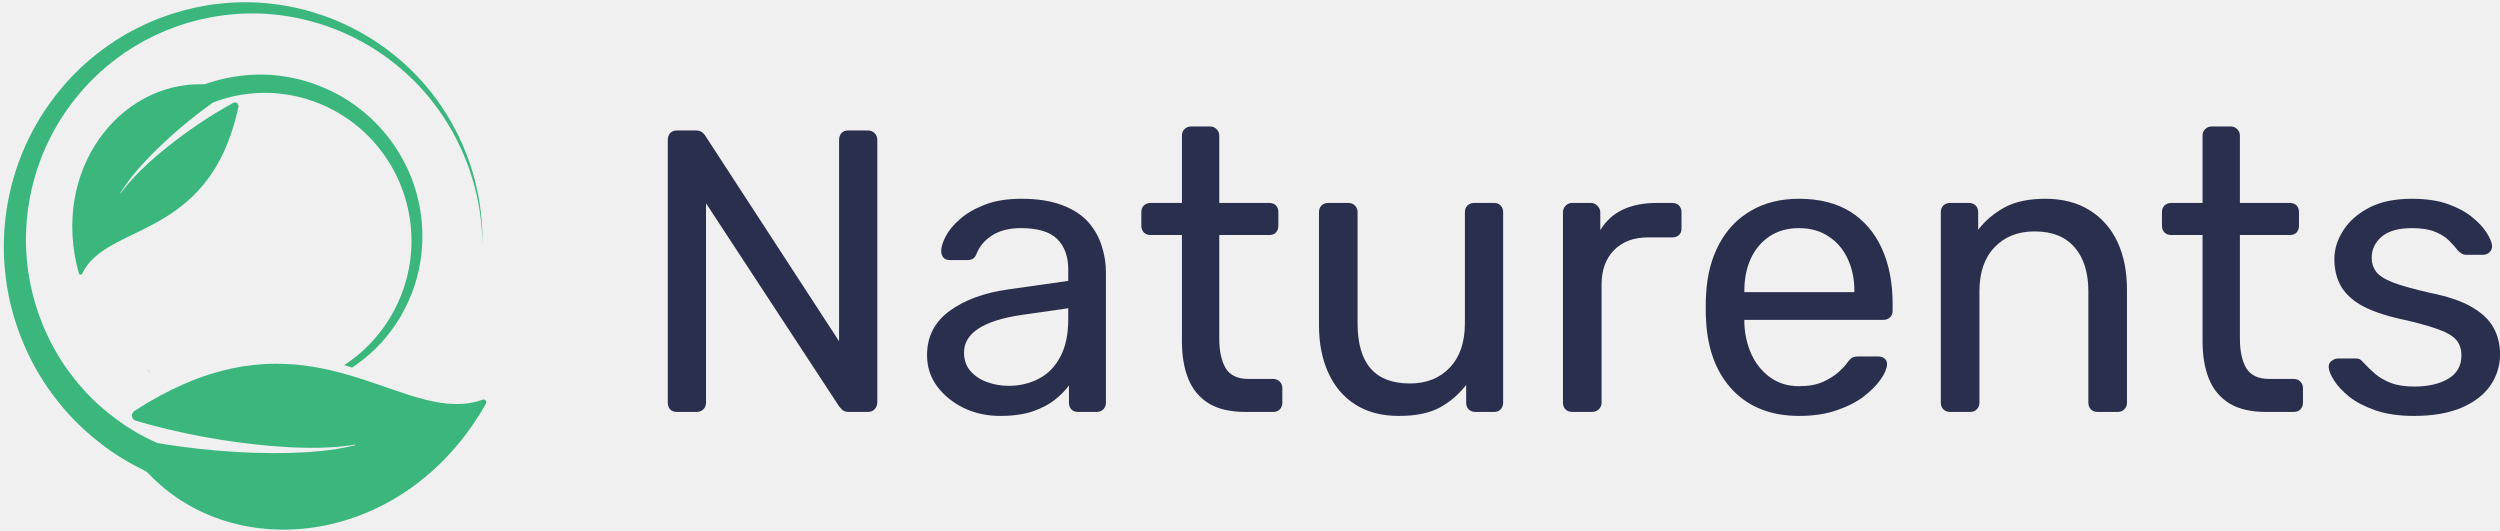
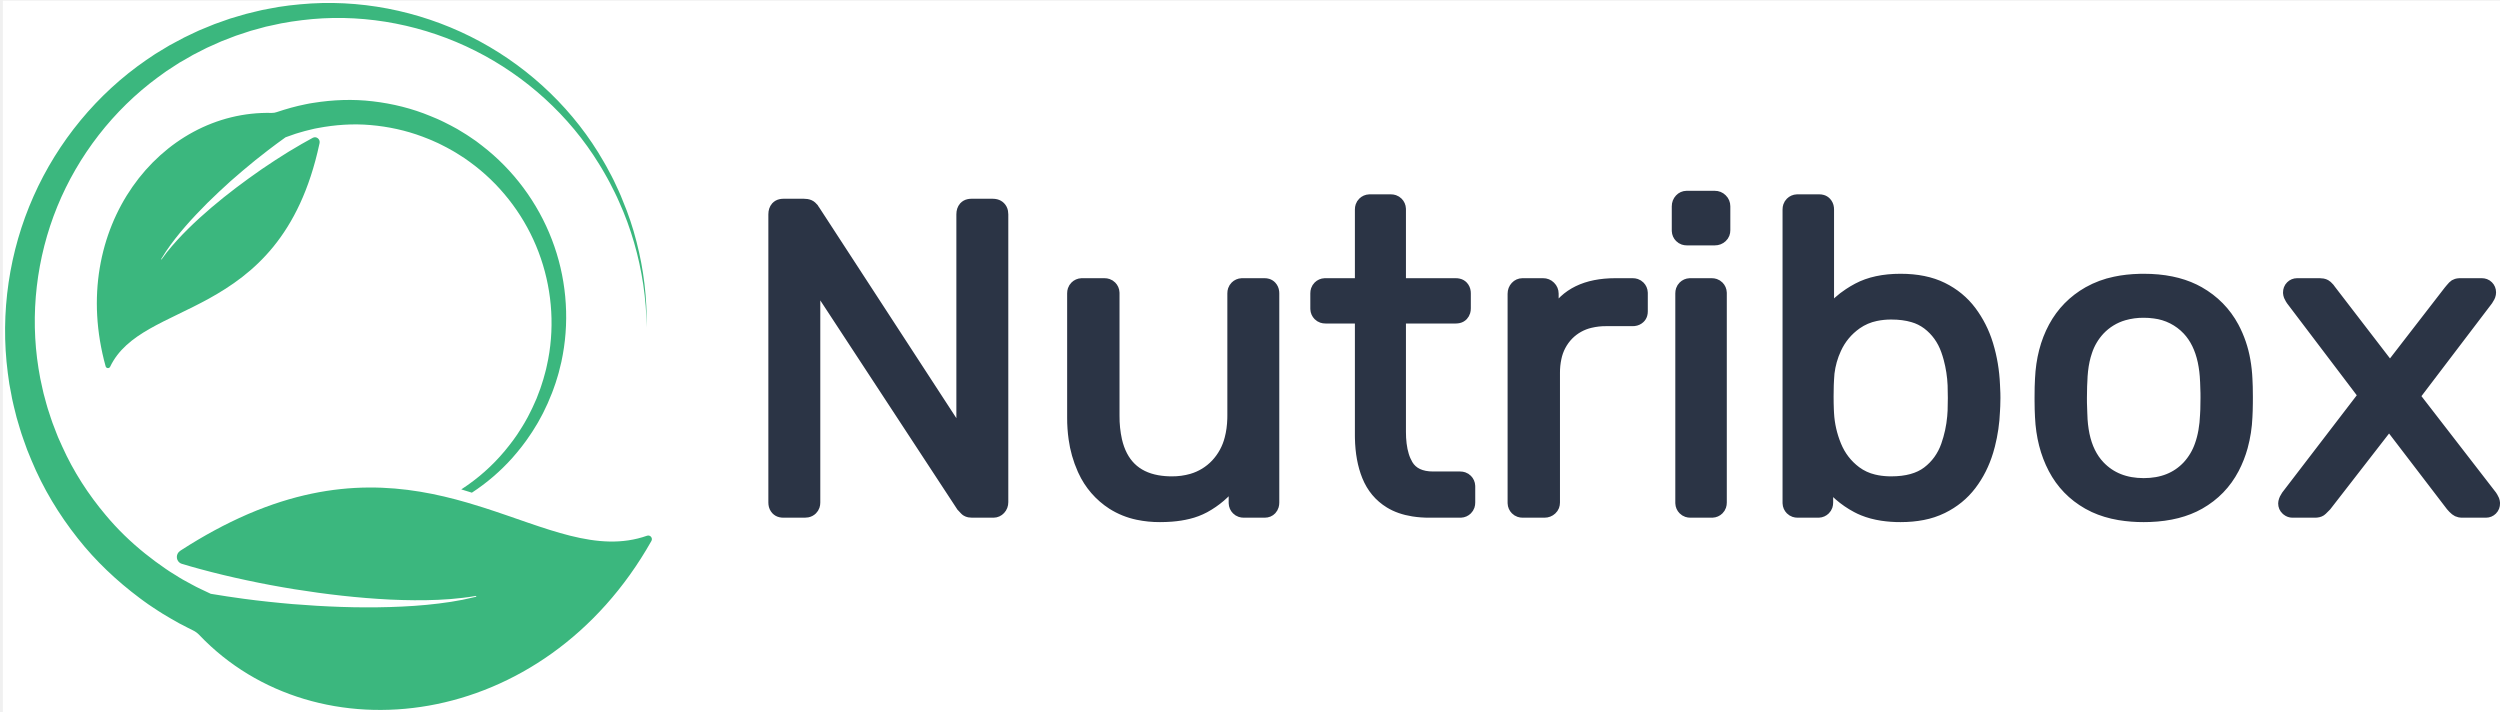
- <svg xmlns="http://www.w3.org/2000/svg" zoomAndPan="magnify" preserveAspectRatio="xMidYMid meet" version="1.0" viewBox="79.01 163.24 215.51 45.76">
+ <svg xmlns="http://www.w3.org/2000/svg" version="1.1" xml:space="preserve" viewBox="-0.65 -0.17 566.46 161.22">
  <defs>
-     <g />
-     <clipPath id="70d50f217e">
-       <path d="M 79.012 163.242 L 121 163.242 L 121 209 L 79.012 209 Z M 79.012 163.242 " clip-rule="nonzero" />
+ </defs>
+   <rect x="0" y="0" width="100%" height="100%" fill="#ffffff" />
+   <g transform="matrix(1 0 0 1 369.6314 80.5974)" id="965543">
+     <path style="stroke: rgb(43,52,69); stroke-width: 2.268; stroke-dasharray: none; stroke-linecap: round; stroke-dashoffset: 0; stroke-linejoin: miter; stroke-miterlimit: 4; is-custom-font: none; font-file-url: none; fill: rgb(43,52,69); fill-rule: evenodd; opacity: 1;" vector-effect="non-scaling-stroke" transform=" translate(-195.0501, -36.4)" d="M 7.1 71.8 L 2.3 71.8 A 2.98 2.98 0 0 1 1.607 71.724 A 1.951 1.951 0 0 1 0.6 71.15 A 2.24 2.24 0 0 1 0.022 69.867 A 3.03 3.03 0 0 1 0 69.5 L 0 4.2 Q 0 3.133 0.565 2.49 A 2.089 2.089 0 0 1 0.6 2.45 A 1.95 1.95 0 0 1 1.603 1.877 Q 1.921 1.801 2.297 1.8 A 2.725 2.725 0 0 1 2.3 1.8 L 6.9 1.8 A 4.189 4.189 0 0 1 7.56 1.849 Q 8.278 1.964 8.7 2.35 Q 9.278 2.881 9.392 3.178 A 0.541 0.541 0 0 1 9.4 3.2 L 42.6 54.2 L 42.6 4.2 Q 42.6 3.133 43.165 2.49 A 2.089 2.089 0 0 1 43.2 2.45 A 1.95 1.95 0 0 1 44.203 1.877 Q 44.521 1.801 44.897 1.8 A 2.725 2.725 0 0 1 44.9 1.8 L 49.7 1.8 A 3.009 3.009 0 0 1 50.455 1.89 A 2.135 2.135 0 0 1 51.45 2.45 A 2.17 2.17 0 0 1 52.046 3.602 A 3.144 3.144 0 0 1 52.1 4.2 L 52.1 69.4 Q 52.1 70.4 51.45 71.1 A 2.138 2.138 0 0 1 49.893 71.799 A 2.789 2.789 0 0 1 49.8 71.8 L 45 71.8 A 3.204 3.204 0 0 1 44.366 71.742 Q 43.997 71.667 43.715 71.498 A 1.632 1.632 0 0 1 43.35 71.2 Q 42.899 70.708 42.683 70.485 A 7.179 7.179 0 0 0 42.6 70.4 L 9.5 19.9 L 9.5 69.5 A 2.517 2.517 0 0 1 9.371 70.322 A 2.143 2.143 0 0 1 8.85 71.15 A 2.17 2.17 0 0 1 7.698 71.746 A 3.144 3.144 0 0 1 7.1 71.8 Z M 67.7 50.3 L 67.7 22.1 A 2.517 2.517 0 0 1 67.829 21.279 A 2.143 2.143 0 0 1 68.35 20.45 A 2.195 2.195 0 0 1 69.816 19.806 A 2.933 2.933 0 0 1 70 19.8 L 75 19.8 A 2.517 2.517 0 0 1 75.821 19.929 A 2.143 2.143 0 0 1 76.65 20.45 A 2.195 2.195 0 0 1 77.294 21.916 A 2.933 2.933 0 0 1 77.3 22.1 L 77.3 49.8 A 24.848 24.848 0 0 0 77.879 55.423 Q 79.667 63.093 86.988 64.422 A 18.555 18.555 0 0 0 90.3 64.7 A 15.78 15.78 0 0 0 94.77 64.098 A 12.161 12.161 0 0 0 100.25 60.75 A 13.053 13.053 0 0 0 103.381 54.985 Q 103.92 52.946 103.99 50.525 A 25.257 25.257 0 0 0 104 49.8 L 104 22.1 A 2.517 2.517 0 0 1 104.129 21.279 A 2.143 2.143 0 0 1 104.65 20.45 A 2.195 2.195 0 0 1 106.116 19.806 A 2.933 2.933 0 0 1 106.3 19.8 L 111.3 19.8 A 2.49 2.49 0 0 1 112.02 19.9 A 1.936 1.936 0 0 1 112.9 20.45 A 2.24 2.24 0 0 1 113.479 21.734 A 3.03 3.03 0 0 1 113.5 22.1 L 113.5 69.5 A 2.735 2.735 0 0 1 113.393 70.282 A 2.178 2.178 0 0 1 112.9 71.15 Q 112.3 71.8 111.3 71.8 L 106.6 71.8 A 2.517 2.517 0 0 1 105.779 71.671 A 2.143 2.143 0 0 1 104.95 71.15 A 2.195 2.195 0 0 1 104.306 69.685 A 2.933 2.933 0 0 1 104.3 69.5 L 104.3 65.1 Q 101.6 68.6 97.75 70.7 A 15.447 15.447 0 0 1 94.066 72.098 Q 92.301 72.537 90.217 72.702 A 33.287 33.287 0 0 1 87.6 72.8 A 23.955 23.955 0 0 1 82.547 72.293 A 17.473 17.473 0 0 1 76.75 69.95 A 17.881 17.881 0 0 1 70.146 62.317 A 21.49 21.49 0 0 1 70 62 A 25.675 25.675 0 0 1 68.024 55.039 A 33.501 33.501 0 0 1 67.7 50.3 Z M 349.3 71.8 L 344.2 71.8 A 2.029 2.029 0 0 1 342.936 71.357 A 2.694 2.694 0 0 1 342.75 71.2 Q 342.1 70.6 342.1 69.7 Q 342.1 69.4 342.25 68.95 A 3.054 3.054 0 0 1 342.394 68.6 Q 342.547 68.28 342.8 67.9 L 360.2 45.2 L 343.9 23.7 A 8.723 8.723 0 0 1 343.675 23.345 Q 343.477 23.014 343.373 22.759 A 2.388 2.388 0 0 1 343.35 22.7 A 2.305 2.305 0 0 1 343.205 22.05 A 2.138 2.138 0 0 1 343.2 21.9 A 2.218 2.218 0 0 1 343.336 21.111 A 1.993 1.993 0 0 1 343.8 20.4 A 2.024 2.024 0 0 1 345.242 19.801 A 2.657 2.657 0 0 1 345.3 19.8 L 350.4 19.8 A 3.532 3.532 0 0 1 351.068 19.86 Q 351.451 19.933 351.751 20.1 A 1.825 1.825 0 0 1 352.1 20.35 Q 352.7 20.9 353 21.4 L 366.3 38.7 L 379.6 21.5 A 18.008 18.008 0 0 1 380.008 21.01 Q 380.227 20.755 380.478 20.48 A 30.213 30.213 0 0 1 380.55 20.4 A 1.737 1.737 0 0 1 381.336 19.917 Q 381.62 19.83 381.964 19.808 A 3.714 3.714 0 0 1 382.2 19.8 L 387.1 19.8 A 2.218 2.218 0 0 1 387.89 19.937 A 1.993 1.993 0 0 1 388.6 20.4 A 2.024 2.024 0 0 1 389.199 21.843 A 2.657 2.657 0 0 1 389.2 21.9 A 2.245 2.245 0 0 1 389.073 22.638 A 2.563 2.563 0 0 1 389.05 22.7 A 2.978 2.978 0 0 1 388.932 22.97 Q 388.775 23.288 388.5 23.7 L 372 45.4 L 389.4 67.9 A 8.723 8.723 0 0 1 389.626 68.256 Q 389.824 68.586 389.927 68.841 A 2.388 2.388 0 0 1 389.95 68.9 A 2.305 2.305 0 0 1 390.095 69.55 A 2.138 2.138 0 0 1 390.1 69.7 A 2.218 2.218 0 0 1 389.964 70.49 A 1.993 1.993 0 0 1 389.5 71.2 A 2.024 2.024 0 0 1 388.058 71.8 A 2.657 2.657 0 0 1 388 71.8 L 382.7 71.8 A 3.248 3.248 0 0 1 382.033 71.736 Q 381.484 71.621 381.1 71.3 Q 380.5 70.8 380.1 70.3 L 366.1 52 L 351.9 70.3 L 350.95 71.25 Q 350.495 71.706 349.662 71.784 A 3.869 3.869 0 0 1 349.3 71.8 Z M 239 65.3 L 239 69.5 A 2.517 2.517 0 0 1 238.871 70.322 A 2.143 2.143 0 0 1 238.35 71.15 A 2.195 2.195 0 0 1 236.885 71.795 A 2.933 2.933 0 0 1 236.7 71.8 L 232.1 71.8 A 2.517 2.517 0 0 1 231.279 71.671 A 2.143 2.143 0 0 1 230.45 71.15 A 2.195 2.195 0 0 1 229.806 69.685 A 2.933 2.933 0 0 1 229.8 69.5 L 229.8 3.1 A 2.517 2.517 0 0 1 229.929 2.279 A 2.143 2.143 0 0 1 230.45 1.45 A 2.195 2.195 0 0 1 231.916 0.806 A 2.933 2.933 0 0 1 232.1 0.8 L 237 0.8 A 2.49 2.49 0 0 1 237.72 0.9 A 1.936 1.936 0 0 1 238.6 1.45 A 2.24 2.24 0 0 1 239.179 2.734 A 3.03 3.03 0 0 1 239.2 3.1 L 239.2 26.1 A 19.558 19.558 0 0 1 243.654 22.087 A 23.885 23.885 0 0 1 245.65 20.9 Q 249.6 18.8 255.4 18.8 Q 261 18.8 264.95 20.75 Q 268.9 22.7 271.45 26.1 A 24.481 24.481 0 0 1 275.218 33.533 A 27.557 27.557 0 0 1 275.3 33.8 Q 276.6 38.1 276.8 42.8 A 52.06 52.06 0 0 1 276.886 44.722 A 42.441 42.441 0 0 1 276.9 45.8 A 44.702 44.702 0 0 1 276.861 47.628 A 54.711 54.711 0 0 1 276.8 48.8 A 37.156 37.156 0 0 1 275.679 56.544 A 34.008 34.008 0 0 1 275.3 57.9 Q 274 62.2 271.45 65.55 Q 268.9 68.9 264.95 70.85 A 17.993 17.993 0 0 1 260.438 72.343 Q 258.113 72.8 255.4 72.8 A 27.821 27.821 0 0 1 251.181 72.498 Q 248.836 72.138 246.889 71.348 A 15.243 15.243 0 0 1 245.4 70.65 A 21.067 21.067 0 0 1 241.455 67.942 A 17.424 17.424 0 0 1 239 65.3 Z M 155.6 71.8 L 148.7 71.8 A 23.869 23.869 0 0 1 144.946 71.523 Q 141.842 71.028 139.6 69.65 Q 136.1 67.5 134.5 63.55 Q 133 59.847 132.906 54.87 A 35.544 35.544 0 0 1 132.9 54.2 L 132.9 27.8 L 125.1 27.8 A 2.517 2.517 0 0 1 124.279 27.671 A 2.143 2.143 0 0 1 123.45 27.15 A 2.195 2.195 0 0 1 122.806 25.685 A 2.933 2.933 0 0 1 122.8 25.5 L 122.8 22.1 A 2.517 2.517 0 0 1 122.929 21.279 A 2.143 2.143 0 0 1 123.45 20.45 A 2.195 2.195 0 0 1 124.916 19.806 A 2.933 2.933 0 0 1 125.1 19.8 L 132.9 19.8 L 132.9 3.1 A 2.517 2.517 0 0 1 133.029 2.279 A 2.143 2.143 0 0 1 133.55 1.45 A 2.195 2.195 0 0 1 135.016 0.806 A 2.933 2.933 0 0 1 135.2 0.8 L 139.9 0.8 A 2.517 2.517 0 0 1 140.721 0.929 A 2.143 2.143 0 0 1 141.55 1.45 A 2.195 2.195 0 0 1 142.194 2.916 A 2.933 2.933 0 0 1 142.2 3.1 L 142.2 19.8 L 154.6 19.8 A 2.98 2.98 0 0 1 155.294 19.876 A 1.951 1.951 0 0 1 156.3 20.45 A 2.24 2.24 0 0 1 156.879 21.734 A 3.03 3.03 0 0 1 156.9 22.1 L 156.9 25.5 A 2.735 2.735 0 0 1 156.793 26.282 A 2.178 2.178 0 0 1 156.3 27.15 A 1.95 1.95 0 0 1 155.297 27.724 Q 154.979 27.8 154.603 27.8 A 2.725 2.725 0 0 1 154.6 27.8 L 142.2 27.8 L 142.2 53.5 A 22.567 22.567 0 0 0 142.356 56.243 Q 142.528 57.643 142.889 58.808 A 9.754 9.754 0 0 0 143.8 60.9 Q 145.4 63.6 149.5 63.6 L 155.6 63.6 A 2.517 2.517 0 0 1 156.421 63.729 A 2.143 2.143 0 0 1 157.25 64.25 A 2.195 2.195 0 0 1 157.894 65.716 A 2.933 2.933 0 0 1 157.9 65.9 L 157.9 69.5 A 2.517 2.517 0 0 1 157.771 70.322 A 2.143 2.143 0 0 1 157.25 71.15 A 2.195 2.195 0 0 1 155.785 71.795 A 2.933 2.933 0 0 1 155.6 71.8 Z M 304.944 72.358 A 32.978 32.978 0 0 0 310.5 72.8 A 38.04 38.04 0 0 0 311.903 72.775 Q 318.578 72.528 323.2 69.9 Q 328.3 67 331 61.85 A 25.148 25.148 0 0 0 332.954 56.885 A 30.47 30.47 0 0 0 334 50.1 Q 334.075 48.825 334.094 47.016 A 122.336 122.336 0 0 0 334.1 45.75 A 136.69 136.69 0 0 0 334.1 45.511 Q 334.096 43.027 334 41.5 A 32.172 32.172 0 0 0 333.539 37.276 A 25.183 25.183 0 0 0 330.95 29.7 Q 328.2 24.6 323.1 21.7 A 18.923 18.923 0 0 0 322.027 21.135 Q 317.23 18.8 310.5 18.8 A 37.717 37.717 0 0 0 309.628 18.81 Q 306.603 18.88 303.984 19.44 A 21.181 21.181 0 0 0 297.9 21.7 Q 292.8 24.6 290.05 29.7 Q 287.3 34.8 287 41.5 Q 286.9 43.1 286.9 45.75 A 132.619 132.619 0 0 0 286.901 46.299 Q 286.911 48.58 287 50.1 Q 287.3 56.7 290 61.85 Q 292.7 67 297.8 69.9 A 18.854 18.854 0 0 0 299.217 70.628 Q 301.799 71.82 304.944 72.358 Z M 174.7 71.8 L 169.8 71.8 A 2.517 2.517 0 0 1 168.979 71.671 A 2.143 2.143 0 0 1 168.15 71.15 A 2.195 2.195 0 0 1 167.506 69.685 A 2.933 2.933 0 0 1 167.5 69.5 L 167.5 22.2 Q 167.5 21.2 168.15 20.5 A 2.138 2.138 0 0 1 169.707 19.802 A 2.789 2.789 0 0 1 169.8 19.8 L 174.4 19.8 A 2.312 2.312 0 0 1 176.078 20.479 A 2.755 2.755 0 0 1 176.1 20.5 A 2.311 2.311 0 0 1 176.8 22.169 A 2.839 2.839 0 0 1 176.8 22.2 L 176.8 26.6 Q 178.8 23.2 182.3 21.5 Q 185.8 19.8 190.8 19.8 L 194.7 19.8 A 2.517 2.517 0 0 1 195.521 19.929 A 2.143 2.143 0 0 1 196.35 20.45 A 2.195 2.195 0 0 1 196.994 21.916 A 2.933 2.933 0 0 1 197 22.1 L 197 26.2 A 2.49 2.49 0 0 1 196.901 26.921 A 1.936 1.936 0 0 1 196.35 27.8 A 2.24 2.24 0 0 1 195.066 28.379 A 3.03 3.03 0 0 1 194.7 28.4 L 188.7 28.4 A 14.908 14.908 0 0 0 185.125 28.805 A 10.171 10.171 0 0 0 180.2 31.55 A 10.492 10.492 0 0 0 177.434 36.799 A 15.476 15.476 0 0 0 177.1 40.1 L 177.1 69.5 A 2.336 2.336 0 0 1 176.946 70.361 A 2.134 2.134 0 0 1 176.4 71.15 Q 175.7 71.8 174.7 71.8 Z M 212.6 71.8 L 207.8 71.8 A 2.517 2.517 0 0 1 206.979 71.671 A 2.143 2.143 0 0 1 206.15 71.15 A 2.195 2.195 0 0 1 205.506 69.685 A 2.933 2.933 0 0 1 205.5 69.5 L 205.5 22.1 A 2.517 2.517 0 0 1 205.629 21.279 A 2.143 2.143 0 0 1 206.15 20.45 A 2.195 2.195 0 0 1 207.616 19.806 A 2.933 2.933 0 0 1 207.8 19.8 L 212.6 19.8 A 2.517 2.517 0 0 1 213.421 19.929 A 2.143 2.143 0 0 1 214.25 20.45 A 2.195 2.195 0 0 1 214.894 21.916 A 2.933 2.933 0 0 1 214.9 22.1 L 214.9 69.5 A 2.517 2.517 0 0 1 214.771 70.322 A 2.143 2.143 0 0 1 214.25 71.15 A 2.195 2.195 0 0 1 212.785 71.795 A 2.933 2.933 0 0 1 212.6 71.8 Z M 310.5 65.1 Q 316.7 65.1 320.4 61.15 A 13.345 13.345 0 0 0 323.187 56.467 Q 324.245 53.519 324.4 49.6 A 38.263 38.263 0 0 0 324.457 48.475 Q 324.5 47.31 324.5 45.8 A 92.546 92.546 0 0 0 324.494 44.7 Q 324.476 43.23 324.41 42.152 A 30.725 30.725 0 0 0 324.4 42 A 26.211 26.211 0 0 0 323.859 37.506 Q 322.915 33.135 320.4 30.45 A 12.272 12.272 0 0 0 312.916 26.663 A 17.301 17.301 0 0 0 310.5 26.5 A 15.78 15.78 0 0 0 306.03 27.103 A 12.161 12.161 0 0 0 300.55 30.45 A 13.098 13.098 0 0 0 297.695 35.29 Q 297.015 37.269 296.753 39.678 A 28.381 28.381 0 0 0 296.6 42 A 38.263 38.263 0 0 0 296.543 43.126 Q 296.5 44.291 296.5 45.8 A 92.552 92.552 0 0 0 296.506 46.9 Q 296.524 48.371 296.59 49.449 A 30.725 30.725 0 0 0 296.6 49.6 A 25.387 25.387 0 0 0 297.092 54.095 Q 298.001 58.466 300.55 61.15 Q 304.3 65.1 310.5 65.1 Z M 253.3 64.7 Q 258.5 64.7 261.45 62.45 Q 264.4 60.2 265.7 56.55 A 26.551 26.551 0 0 0 267.105 50.064 A 30.554 30.554 0 0 0 267.2 48.7 Q 267.3 45.8 267.2 42.9 A 27.964 27.964 0 0 0 266.281 36.91 A 25.018 25.018 0 0 0 265.7 35.05 Q 264.4 31.4 261.45 29.15 A 10.063 10.063 0 0 0 258.19 27.535 Q 256.063 26.9 253.3 26.9 A 16.542 16.542 0 0 0 249.809 27.25 A 11.567 11.567 0 0 0 245.5 29.1 Q 242.4 31.3 240.85 34.7 A 18.073 18.073 0 0 0 239.301 40.183 A 16.851 16.851 0 0 0 239.2 41.6 A 45.477 45.477 0 0 0 239.139 42.892 Q 239.1 44.044 239.1 45.45 A 85.614 85.614 0 0 0 239.114 47.046 Q 239.129 47.83 239.159 48.515 A 42.014 42.014 0 0 0 239.2 49.3 Q 239.4 53 240.85 56.55 Q 242.3 60.1 245.35 62.4 A 10.912 10.912 0 0 0 249.359 64.258 Q 250.913 64.642 252.736 64.693 A 20.204 20.204 0 0 0 253.3 64.7 Z M 213.3 10.1 L 207 10.1 A 2.517 2.517 0 0 1 206.179 9.971 A 2.143 2.143 0 0 1 205.35 9.45 A 2.195 2.195 0 0 1 204.706 7.985 A 2.933 2.933 0 0 1 204.7 7.8 L 204.7 2.4 Q 204.7 1.4 205.35 0.7 A 2.138 2.138 0 0 1 206.907 0.002 A 2.789 2.789 0 0 1 207 0 L 213.3 0 A 2.312 2.312 0 0 1 214.978 0.679 A 2.755 2.755 0 0 1 215 0.7 A 2.311 2.311 0 0 1 215.7 2.369 A 2.839 2.839 0 0 1 215.7 2.4 L 215.7 7.8 A 2.336 2.336 0 0 1 215.546 8.661 A 2.134 2.134 0 0 1 215 9.45 Q 214.3 10.1 213.3 10.1 Z" stroke-linecap="round" />
+   </g>
+   <g transform="matrix(3.5233 0 0 3.5233 73.7797 80.5965)" id="637269" clip-path="url(#CLIPPATH_5)">
+     <clipPath id="CLIPPATH_5">
+       <path transform="matrix(1 0 0 1 -0.1306 -0.0444) translate(-100.0059, -186.1211)" id="5510" d="M 79.012 163.242 L 121 163.242 L 121 209 L 79.012 209 Z M 79.012 163.242" stroke-linecap="round" />
    </clipPath>
-   </defs>
-   <g clip-path="url(#70d50f217e)">
-     <path fill="#3bb77e" d="M 110.004 172.605 L 109.625 172.316 L 109.23 172.047 C 109.164 172 109.098 171.953 109.031 171.914 L 108.828 171.789 C 108.691 171.707 108.555 171.621 108.418 171.539 C 108.137 171.391 107.859 171.227 107.57 171.094 C 107.426 171.027 107.285 170.953 107.137 170.891 L 106.695 170.707 C 105.516 170.215 104.258 169.906 102.988 169.758 C 101.711 169.605 100.418 169.656 99.152 169.859 C 98.992 169.879 98.836 169.914 98.676 169.945 C 98.52 169.98 98.363 170.008 98.207 170.047 C 97.895 170.129 97.582 170.199 97.277 170.301 C 97.125 170.352 96.969 170.398 96.816 170.449 C 96.711 170.488 96.598 170.508 96.484 170.504 C 89.328 170.328 83.336 177.902 85.805 186.801 C 85.844 186.938 86.031 186.957 86.094 186.828 C 87.129 184.66 89.746 183.934 92.449 182.445 C 95.312 180.863 98.277 178.426 99.551 172.5 C 99.559 172.477 99.562 172.453 99.566 172.43 C 99.605 172.18 99.348 171.984 99.125 172.105 C 98.887 172.23 98.656 172.363 98.422 172.496 C 97.84 172.828 97.262 173.184 96.695 173.555 C 96.414 173.738 96.133 173.926 95.852 174.117 C 95.574 174.309 95.297 174.504 95.023 174.703 C 94.473 175.098 93.934 175.512 93.402 175.934 C 92.871 176.359 92.355 176.797 91.852 177.254 C 91.352 177.711 90.863 178.188 90.406 178.688 C 90.176 178.941 89.953 179.199 89.742 179.465 C 89.625 179.613 89.512 179.766 89.402 179.922 C 89.391 179.941 89.363 179.922 89.375 179.902 C 89.473 179.738 89.574 179.578 89.68 179.418 C 89.871 179.133 90.074 178.855 90.285 178.586 C 90.707 178.047 91.16 177.531 91.633 177.031 C 92.102 176.531 92.59 176.047 93.094 175.578 C 93.594 175.105 94.105 174.648 94.633 174.207 C 94.895 173.984 95.16 173.766 95.43 173.547 C 95.695 173.332 95.965 173.121 96.242 172.91 C 96.613 172.625 96.988 172.348 97.371 172.074 L 97.41 172.059 C 97.543 172.008 97.676 171.965 97.809 171.918 C 98.074 171.816 98.352 171.75 98.621 171.668 C 98.758 171.629 98.898 171.602 99.035 171.566 C 99.172 171.535 99.309 171.496 99.449 171.477 C 100.562 171.266 101.707 171.184 102.848 171.285 C 103.98 171.383 105.109 171.625 106.188 172.031 L 106.59 172.188 C 106.723 172.238 106.852 172.301 106.984 172.359 C 107.25 172.469 107.5 172.609 107.758 172.738 C 107.887 172.805 108.008 172.879 108.137 172.949 L 108.324 173.059 C 108.387 173.094 108.445 173.133 108.504 173.172 L 108.871 173.406 L 109.223 173.656 C 111.09 175.008 112.586 176.895 113.484 179.043 C 114.387 181.191 114.691 183.594 114.34 185.906 L 114.266 186.34 L 114.176 186.77 L 114.129 186.984 L 114.074 187.195 L 113.957 187.621 L 113.824 188.039 C 113.801 188.109 113.777 188.18 113.754 188.25 L 113.676 188.453 L 113.52 188.867 L 113.34 189.27 L 113.25 189.469 L 113.152 189.668 L 112.953 190.062 L 112.738 190.445 C 112.699 190.508 112.664 190.574 112.625 190.633 L 112.508 190.82 C 112.203 191.324 111.844 191.793 111.469 192.246 C 110.672 193.203 109.727 194.035 108.676 194.715 C 108.906 194.785 109.133 194.855 109.359 194.926 C 110.32 194.297 111.199 193.543 111.969 192.68 C 112.375 192.215 112.766 191.73 113.105 191.211 L 113.234 191.02 C 113.281 190.953 113.316 190.887 113.359 190.82 L 113.602 190.422 L 113.824 190.016 L 113.934 189.809 L 114.035 189.598 L 114.234 189.18 L 114.414 188.746 L 114.504 188.531 C 114.531 188.461 114.559 188.387 114.586 188.312 L 114.742 187.871 L 114.879 187.426 L 114.945 187.199 L 115 186.973 L 115.113 186.516 L 115.203 186.059 C 115.652 183.598 115.41 181 114.5 178.641 C 113.594 176.277 112.027 174.16 110.004 172.605 Z M 120.902 198.035 C 113.984 210.293 99.359 211.988 91.828 204.078 C 91.711 203.953 91.57 203.852 91.414 203.777 C 91.191 203.672 90.977 203.555 90.758 203.441 C 90.68 203.402 90.605 203.363 90.527 203.324 C 90.172 203.133 89.828 202.918 89.48 202.715 C 89.27 202.59 89.07 202.449 88.863 202.316 C 88.66 202.176 88.453 202.051 88.258 201.898 C 88.172 201.836 88.09 201.773 88.004 201.711 C 86.52 200.602 85.16 199.32 84.016 197.867 C 82.801 196.336 81.781 194.645 81.035 192.844 L 80.758 192.168 C 80.672 191.941 80.594 191.711 80.512 191.48 C 80.344 191.023 80.219 190.551 80.078 190.086 C 80.016 189.852 79.961 189.613 79.902 189.379 L 79.82 189.023 C 79.789 188.902 79.773 188.785 79.75 188.664 L 79.613 187.945 L 79.512 187.223 C 79.012 183.363 79.598 179.391 81.168 175.867 C 82.73 172.344 85.262 169.277 88.402 167.113 L 88.992 166.715 L 89.605 166.344 L 89.91 166.16 L 90.223 165.992 L 90.852 165.656 L 91.496 165.348 C 91.602 165.301 91.711 165.246 91.816 165.199 L 92.148 165.062 L 92.805 164.793 L 93.477 164.555 L 93.809 164.438 L 94.152 164.336 L 94.832 164.137 L 95.52 163.969 C 95.637 163.941 95.75 163.91 95.867 163.887 L 96.215 163.82 C 97.141 163.625 98.082 163.527 99.023 163.465 C 102.793 163.246 106.594 164.129 109.887 165.914 C 113.18 167.699 115.977 170.391 117.832 173.633 C 117.953 173.828 118.059 174.039 118.168 174.242 C 118.277 174.449 118.395 174.652 118.492 174.863 C 118.688 175.289 118.895 175.703 119.059 176.141 C 119.238 176.57 119.406 177.004 119.551 177.445 C 119.699 177.887 119.832 178.332 119.945 178.785 C 120.414 180.586 120.633 182.445 120.598 184.297 C 120.578 182.445 120.301 180.602 119.785 178.828 C 119.656 178.387 119.512 177.949 119.355 177.516 C 119.199 177.082 119.02 176.66 118.832 176.238 C 118.652 175.812 118.438 175.406 118.23 174.996 C 118.129 174.793 118.008 174.598 117.898 174.395 C 117.781 174.199 117.672 173.996 117.547 173.805 C 115.629 170.672 112.816 168.137 109.578 166.508 C 106.344 164.879 102.672 164.152 99.094 164.469 C 98.199 164.555 97.309 164.676 96.438 164.887 L 96.109 164.957 C 96 164.984 95.895 165.016 95.785 165.047 L 95.137 165.223 L 94.5 165.434 L 94.18 165.539 L 93.242 165.902 L 92.629 166.176 L 92.324 166.312 C 92.223 166.363 92.125 166.414 92.023 166.465 L 91.426 166.77 L 90.848 167.105 L 90.555 167.27 L 90.273 167.453 L 89.715 167.816 L 89.172 168.207 C 86.297 170.32 84.039 173.242 82.695 176.527 C 81.352 179.816 80.93 183.461 81.488 186.938 L 81.602 187.586 L 81.742 188.23 C 81.766 188.34 81.785 188.445 81.816 188.555 L 81.902 188.871 C 81.961 189.082 82.012 189.297 82.078 189.504 C 82.219 189.922 82.34 190.344 82.508 190.75 C 82.59 190.953 82.66 191.16 82.746 191.363 L 83.016 191.965 C 83.734 193.562 84.691 195.043 85.812 196.371 C 86.57 197.281 87.422 198.102 88.34 198.84 C 88.773 199.188 89.223 199.52 89.68 199.832 C 89.855 199.961 90.043 200.066 90.227 200.184 C 90.254 200.199 90.285 200.219 90.316 200.238 C 90.469 200.336 90.621 200.434 90.777 200.52 C 91.16 200.723 91.531 200.945 91.922 201.125 C 92.117 201.219 92.312 201.316 92.508 201.402 L 92.566 201.43 C 93.273 201.547 93.977 201.656 94.684 201.75 C 95.207 201.82 95.727 201.883 96.25 201.938 C 96.77 201.996 97.293 202.043 97.816 202.09 C 98.859 202.176 99.906 202.238 100.953 202.273 C 102 202.309 103.047 202.312 104.094 202.281 C 105.141 202.25 106.188 202.184 107.223 202.055 C 107.742 201.992 108.258 201.914 108.773 201.812 C 109.059 201.754 109.34 201.691 109.621 201.621 C 109.656 201.613 109.645 201.562 109.613 201.566 C 109.328 201.617 109.039 201.66 108.754 201.691 C 108.238 201.754 107.723 201.793 107.203 201.816 C 106.168 201.863 105.133 201.848 104.098 201.801 C 103.062 201.75 102.031 201.664 101.004 201.551 C 99.977 201.438 98.953 201.297 97.93 201.133 C 97.422 201.051 96.914 200.961 96.406 200.867 C 95.898 200.77 95.391 200.672 94.887 200.562 C 93.879 200.348 92.875 200.109 91.887 199.84 C 91.492 199.734 91.098 199.621 90.711 199.504 C 90.645 199.484 90.586 199.453 90.539 199.41 C 90.328 199.227 90.324 198.863 90.582 198.68 C 90.598 198.668 90.609 198.66 90.625 198.648 C 90.641 198.641 90.656 198.629 90.672 198.617 C 92.137 197.672 93.535 196.926 94.867 196.344 C 94.914 196.324 94.961 196.301 95.012 196.281 C 100.672 193.859 105.191 194.445 109.047 195.562 C 109.152 195.594 109.254 195.621 109.359 195.656 C 109.609 195.73 109.852 195.805 110.098 195.883 C 114.133 197.172 117.441 198.82 120.621 197.695 C 120.828 197.621 121.012 197.848 120.902 198.035 " fill-opacity="1" fill-rule="nonzero" />
-   </g>
-   <path fill="#3bb77e" d="M 91.965 195.316 C 91.961 195.316 91.855 195.293 91.68 195.105 L 91.965 195.316 " fill-opacity="1" fill-rule="nonzero" />
-   <g fill="#2b2f4e" fill-opacity="1">
-     <g transform="translate(133.5601, 198.75)">
-       <g>
-         <path d="M 3.812 0 C 3.562 0 3.363 -0.07 3.219 -0.219 C 3.082 -0.375 3.016 -0.566 3.016 -0.797 L 3.016 -23.422 C 3.016 -23.68 3.082 -23.883 3.219 -24.031 C 3.363 -24.188 3.562 -24.266 3.812 -24.266 L 5.406 -24.266 C 5.688 -24.266 5.895 -24.195 6.031 -24.062 C 6.164 -23.938 6.242 -23.844 6.266 -23.781 L 17.781 -6.094 L 17.781 -23.422 C 17.781 -23.68 17.848 -23.883 17.984 -24.031 C 18.117 -24.188 18.316 -24.266 18.578 -24.266 L 20.234 -24.266 C 20.492 -24.266 20.695 -24.188 20.844 -24.031 C 21 -23.883 21.078 -23.68 21.078 -23.422 L 21.078 -0.828 C 21.078 -0.598 21 -0.398 20.844 -0.234 C 20.695 -0.078 20.508 0 20.281 0 L 18.609 0 C 18.359 0 18.164 -0.066 18.031 -0.203 C 17.906 -0.348 17.82 -0.441 17.781 -0.484 L 6.312 -17.984 L 6.312 -0.797 C 6.312 -0.566 6.234 -0.375 6.078 -0.219 C 5.93 -0.07 5.727 0 5.469 0 Z M 3.812 0 " />
-       </g>
-     </g>
-   </g>
-   <g fill="#2b2f4e" fill-opacity="1">
-     <g transform="translate(157.6434, 198.75)">
-       <g>
-         <path d="M 7.594 0.344 C 6.438 0.344 5.383 0.113 4.438 -0.344 C 3.488 -0.812 2.723 -1.438 2.141 -2.219 C 1.566 -3 1.281 -3.891 1.281 -4.891 C 1.281 -6.484 1.926 -7.754 3.219 -8.703 C 4.508 -9.648 6.195 -10.27 8.281 -10.562 L 13.453 -11.297 L 13.453 -12.297 C 13.453 -13.41 13.133 -14.281 12.5 -14.906 C 11.863 -15.531 10.828 -15.844 9.391 -15.844 C 8.367 -15.844 7.535 -15.633 6.891 -15.219 C 6.242 -14.801 5.797 -14.27 5.547 -13.625 C 5.41 -13.27 5.164 -13.094 4.812 -13.094 L 3.25 -13.094 C 3 -13.094 2.812 -13.164 2.688 -13.312 C 2.562 -13.469 2.5 -13.648 2.5 -13.859 C 2.5 -14.203 2.629 -14.629 2.891 -15.141 C 3.16 -15.648 3.57 -16.145 4.125 -16.625 C 4.676 -17.113 5.383 -17.523 6.25 -17.859 C 7.125 -18.203 8.18 -18.375 9.422 -18.375 C 10.805 -18.375 11.973 -18.191 12.922 -17.828 C 13.867 -17.473 14.613 -16.992 15.156 -16.391 C 15.695 -15.785 16.086 -15.102 16.328 -14.344 C 16.578 -13.582 16.703 -12.812 16.703 -12.031 L 16.703 -0.797 C 16.703 -0.566 16.625 -0.375 16.469 -0.219 C 16.32 -0.07 16.133 0 15.906 0 L 14.312 0 C 14.062 0 13.863 -0.07 13.719 -0.219 C 13.582 -0.375 13.516 -0.566 13.516 -0.797 L 13.516 -2.281 C 13.211 -1.863 12.805 -1.453 12.297 -1.047 C 11.797 -0.648 11.16 -0.316 10.391 -0.047 C 9.629 0.211 8.695 0.344 7.594 0.344 Z M 8.312 -2.25 C 9.258 -2.25 10.125 -2.453 10.906 -2.859 C 11.695 -3.266 12.316 -3.895 12.766 -4.75 C 13.223 -5.602 13.453 -6.676 13.453 -7.969 L 13.453 -8.938 L 9.422 -8.359 C 7.785 -8.117 6.551 -7.727 5.719 -7.188 C 4.883 -6.645 4.469 -5.957 4.469 -5.125 C 4.469 -4.477 4.656 -3.941 5.031 -3.516 C 5.414 -3.086 5.898 -2.77 6.484 -2.562 C 7.078 -2.352 7.688 -2.25 8.312 -2.25 Z M 8.312 -2.25 " />
-       </g>
-     </g>
-   </g>
-   <g fill="#2b2f4e" fill-opacity="1">
-     <g transform="translate(176.7715, 198.75)">
-       <g>
-         <path d="M 9.594 0 C 8.301 0 7.25 -0.242 6.438 -0.734 C 5.633 -1.234 5.047 -1.941 4.672 -2.859 C 4.305 -3.773 4.125 -4.852 4.125 -6.094 L 4.125 -15.25 L 1.422 -15.25 C 1.191 -15.25 1 -15.32 0.844 -15.469 C 0.695 -15.625 0.625 -15.816 0.625 -16.047 L 0.625 -17.219 C 0.625 -17.457 0.695 -17.648 0.844 -17.797 C 1 -17.941 1.191 -18.016 1.422 -18.016 L 4.125 -18.016 L 4.125 -23.812 C 4.125 -24.039 4.195 -24.227 4.344 -24.375 C 4.5 -24.531 4.691 -24.609 4.922 -24.609 L 6.547 -24.609 C 6.773 -24.609 6.961 -24.531 7.109 -24.375 C 7.266 -24.227 7.344 -24.039 7.344 -23.812 L 7.344 -18.016 L 11.641 -18.016 C 11.898 -18.016 12.098 -17.941 12.234 -17.797 C 12.367 -17.648 12.438 -17.457 12.438 -17.219 L 12.438 -16.047 C 12.438 -15.816 12.367 -15.625 12.234 -15.469 C 12.098 -15.32 11.898 -15.25 11.641 -15.25 L 7.344 -15.25 L 7.344 -6.344 C 7.344 -5.258 7.523 -4.406 7.891 -3.781 C 8.266 -3.156 8.926 -2.844 9.875 -2.844 L 11.984 -2.844 C 12.223 -2.844 12.414 -2.766 12.562 -2.609 C 12.707 -2.461 12.781 -2.273 12.781 -2.047 L 12.781 -0.797 C 12.781 -0.566 12.707 -0.375 12.562 -0.219 C 12.414 -0.07 12.223 0 11.984 0 Z M 9.594 0 " />
-       </g>
-     </g>
-   </g>
-   <g fill="#2b2f4e" fill-opacity="1">
-     <g transform="translate(190.3206, 198.75)">
-       <g>
-         <path d="M 9.281 0.344 C 7.801 0.344 6.547 0.016 5.516 -0.641 C 4.492 -1.297 3.719 -2.211 3.188 -3.391 C 2.656 -4.566 2.391 -5.922 2.391 -7.453 L 2.391 -17.219 C 2.391 -17.457 2.461 -17.648 2.609 -17.797 C 2.766 -17.941 2.957 -18.016 3.188 -18.016 L 4.922 -18.016 C 5.148 -18.016 5.336 -17.941 5.484 -17.797 C 5.641 -17.648 5.719 -17.457 5.719 -17.219 L 5.719 -7.625 C 5.719 -4.176 7.219 -2.453 10.219 -2.453 C 11.656 -2.453 12.805 -2.91 13.672 -3.828 C 14.535 -4.742 14.969 -6.008 14.969 -7.625 L 14.969 -17.219 C 14.969 -17.457 15.039 -17.648 15.188 -17.797 C 15.344 -17.941 15.535 -18.016 15.766 -18.016 L 17.5 -18.016 C 17.727 -18.016 17.91 -17.941 18.047 -17.797 C 18.191 -17.648 18.266 -17.457 18.266 -17.219 L 18.266 -0.797 C 18.266 -0.566 18.191 -0.375 18.047 -0.219 C 17.91 -0.07 17.727 0 17.5 0 L 15.875 0 C 15.645 0 15.453 -0.07 15.297 -0.219 C 15.148 -0.375 15.078 -0.566 15.078 -0.797 L 15.078 -2.328 C 14.453 -1.516 13.691 -0.863 12.797 -0.375 C 11.91 0.102 10.738 0.344 9.281 0.344 Z M 9.281 0.344 " />
-       </g>
-     </g>
-   </g>
-   <g fill="#2b2f4e" fill-opacity="1">
-     <g transform="translate(211.1813, 198.75)">
-       <g>
-         <path d="M 3.359 0 C 3.129 0 2.938 -0.07 2.781 -0.219 C 2.633 -0.375 2.562 -0.566 2.562 -0.797 L 2.562 -17.188 C 2.562 -17.414 2.633 -17.609 2.781 -17.766 C 2.938 -17.93 3.129 -18.016 3.359 -18.016 L 4.953 -18.016 C 5.18 -18.016 5.375 -17.93 5.531 -17.766 C 5.695 -17.609 5.781 -17.414 5.781 -17.188 L 5.781 -15.672 C 6.25 -16.453 6.883 -17.035 7.688 -17.422 C 8.5 -17.816 9.484 -18.016 10.641 -18.016 L 11.984 -18.016 C 12.223 -18.016 12.414 -17.941 12.562 -17.797 C 12.707 -17.648 12.781 -17.457 12.781 -17.219 L 12.781 -15.797 C 12.781 -15.566 12.707 -15.383 12.562 -15.25 C 12.414 -15.113 12.223 -15.047 11.984 -15.047 L 9.906 -15.047 C 8.664 -15.047 7.688 -14.68 6.969 -13.953 C 6.25 -13.223 5.891 -12.234 5.891 -10.984 L 5.891 -0.797 C 5.891 -0.566 5.805 -0.375 5.641 -0.219 C 5.484 -0.07 5.289 0 5.062 0 Z M 3.359 0 " />
-       </g>
-     </g>
-   </g>
-   <g fill="#2b2f4e" fill-opacity="1">
-     <g transform="translate(224.3492, 198.75)">
-       <g>
-         <path d="M 9.766 0.344 C 7.367 0.344 5.461 -0.391 4.047 -1.859 C 2.641 -3.328 1.867 -5.328 1.734 -7.859 C 1.711 -8.16 1.703 -8.547 1.703 -9.016 C 1.703 -9.492 1.711 -9.883 1.734 -10.188 C 1.828 -11.832 2.207 -13.27 2.875 -14.5 C 3.539 -15.738 4.457 -16.691 5.625 -17.359 C 6.789 -18.035 8.16 -18.375 9.734 -18.375 C 11.492 -18.375 12.969 -18.004 14.156 -17.266 C 15.344 -16.523 16.25 -15.473 16.875 -14.109 C 17.5 -12.742 17.812 -11.148 17.812 -9.328 L 17.812 -8.734 C 17.812 -8.484 17.734 -8.285 17.578 -8.141 C 17.43 -8.004 17.242 -7.938 17.016 -7.938 L 5.031 -7.938 C 5.031 -7.914 5.031 -7.867 5.031 -7.797 C 5.031 -7.723 5.031 -7.664 5.031 -7.625 C 5.07 -6.676 5.273 -5.789 5.641 -4.969 C 6.016 -4.156 6.551 -3.492 7.25 -2.984 C 7.957 -2.473 8.785 -2.219 9.734 -2.219 C 10.566 -2.219 11.258 -2.344 11.812 -2.594 C 12.375 -2.852 12.828 -3.141 13.172 -3.453 C 13.516 -3.766 13.742 -4.008 13.859 -4.188 C 14.066 -4.469 14.227 -4.633 14.344 -4.688 C 14.457 -4.75 14.645 -4.781 14.906 -4.781 L 16.594 -4.781 C 16.801 -4.781 16.977 -4.719 17.125 -4.594 C 17.281 -4.469 17.348 -4.289 17.328 -4.062 C 17.305 -3.707 17.117 -3.281 16.766 -2.781 C 16.422 -2.289 15.93 -1.801 15.297 -1.312 C 14.66 -0.832 13.875 -0.438 12.938 -0.125 C 12.008 0.188 10.953 0.344 9.766 0.344 Z M 5.031 -10.328 L 14.516 -10.328 L 14.516 -10.438 C 14.516 -11.469 14.32 -12.391 13.938 -13.203 C 13.562 -14.016 13.016 -14.656 12.297 -15.125 C 11.586 -15.602 10.734 -15.844 9.734 -15.844 C 8.742 -15.844 7.895 -15.602 7.188 -15.125 C 6.488 -14.656 5.953 -14.016 5.578 -13.203 C 5.211 -12.391 5.031 -11.469 5.031 -10.438 Z M 5.031 -10.328 " />
-       </g>
-     </g>
-   </g>
-   <g fill="#2b2f4e" fill-opacity="1">
-     <g transform="translate(243.7545, 198.75)">
-       <g>
-         <path d="M 3.359 0 C 3.129 0 2.938 -0.07 2.781 -0.219 C 2.633 -0.375 2.562 -0.566 2.562 -0.797 L 2.562 -17.219 C 2.562 -17.457 2.633 -17.648 2.781 -17.797 C 2.938 -17.941 3.129 -18.016 3.359 -18.016 L 4.984 -18.016 C 5.223 -18.016 5.414 -17.941 5.562 -17.797 C 5.707 -17.648 5.781 -17.457 5.781 -17.219 L 5.781 -15.703 C 6.383 -16.484 7.141 -17.125 8.047 -17.625 C 8.961 -18.125 10.141 -18.375 11.578 -18.375 C 13.078 -18.375 14.352 -18.039 15.406 -17.375 C 16.457 -16.719 17.254 -15.805 17.797 -14.641 C 18.336 -13.473 18.609 -12.113 18.609 -10.562 L 18.609 -0.797 C 18.609 -0.566 18.531 -0.375 18.375 -0.219 C 18.227 -0.07 18.039 0 17.812 0 L 16.078 0 C 15.848 0 15.656 -0.07 15.5 -0.219 C 15.352 -0.375 15.281 -0.566 15.281 -0.797 L 15.281 -10.391 C 15.281 -12.016 14.883 -13.281 14.094 -14.188 C 13.312 -15.102 12.16 -15.562 10.641 -15.562 C 9.203 -15.562 8.051 -15.102 7.188 -14.188 C 6.32 -13.281 5.891 -12.016 5.891 -10.391 L 5.891 -0.797 C 5.891 -0.566 5.812 -0.375 5.656 -0.219 C 5.508 -0.07 5.32 0 5.094 0 Z M 3.359 0 " />
-       </g>
-     </g>
-   </g>
-   <g fill="#2b2f4e" fill-opacity="1">
-     <g transform="translate(264.7539, 198.75)">
-       <g>
-         <path d="M 9.594 0 C 8.301 0 7.25 -0.242 6.438 -0.734 C 5.633 -1.234 5.047 -1.941 4.672 -2.859 C 4.305 -3.773 4.125 -4.852 4.125 -6.094 L 4.125 -15.25 L 1.422 -15.25 C 1.191 -15.25 1 -15.32 0.844 -15.469 C 0.695 -15.625 0.625 -15.816 0.625 -16.047 L 0.625 -17.219 C 0.625 -17.457 0.695 -17.648 0.844 -17.797 C 1 -17.941 1.191 -18.016 1.422 -18.016 L 4.125 -18.016 L 4.125 -23.812 C 4.125 -24.039 4.195 -24.227 4.344 -24.375 C 4.5 -24.531 4.691 -24.609 4.922 -24.609 L 6.547 -24.609 C 6.773 -24.609 6.961 -24.531 7.109 -24.375 C 7.266 -24.227 7.344 -24.039 7.344 -23.812 L 7.344 -18.016 L 11.641 -18.016 C 11.898 -18.016 12.098 -17.941 12.234 -17.797 C 12.367 -17.648 12.438 -17.457 12.438 -17.219 L 12.438 -16.047 C 12.438 -15.816 12.367 -15.625 12.234 -15.469 C 12.098 -15.32 11.898 -15.25 11.641 -15.25 L 7.344 -15.25 L 7.344 -6.344 C 7.344 -5.258 7.523 -4.406 7.891 -3.781 C 8.266 -3.156 8.926 -2.844 9.875 -2.844 L 11.984 -2.844 C 12.223 -2.844 12.414 -2.766 12.562 -2.609 C 12.707 -2.461 12.781 -2.273 12.781 -2.047 L 12.781 -0.797 C 12.781 -0.566 12.707 -0.375 12.562 -0.219 C 12.414 -0.07 12.223 0 11.984 0 Z M 9.594 0 " />
-       </g>
-     </g>
-   </g>
-   <g fill="#2b2f4e" fill-opacity="1">
-     <g transform="translate(278.3029, 198.75)">
-       <g>
-         <path d="M 8.797 0.344 C 7.504 0.344 6.395 0.18 5.469 -0.141 C 4.551 -0.461 3.801 -0.852 3.219 -1.312 C 2.645 -1.781 2.211 -2.242 1.922 -2.703 C 1.629 -3.16 1.473 -3.531 1.453 -3.812 C 1.43 -4.062 1.508 -4.254 1.688 -4.391 C 1.875 -4.535 2.062 -4.609 2.25 -4.609 L 3.812 -4.609 C 3.926 -4.609 4.023 -4.586 4.109 -4.547 C 4.191 -4.516 4.301 -4.422 4.438 -4.266 C 4.738 -3.941 5.07 -3.617 5.438 -3.297 C 5.812 -2.973 6.27 -2.707 6.812 -2.5 C 7.352 -2.289 8.031 -2.188 8.844 -2.188 C 10.02 -2.188 10.988 -2.41 11.75 -2.859 C 12.508 -3.305 12.891 -3.973 12.891 -4.859 C 12.891 -5.43 12.734 -5.891 12.422 -6.234 C 12.109 -6.586 11.551 -6.898 10.75 -7.172 C 9.957 -7.453 8.867 -7.742 7.484 -8.047 C 6.098 -8.367 5 -8.766 4.188 -9.234 C 3.383 -9.711 2.805 -10.281 2.453 -10.938 C 2.109 -11.594 1.938 -12.336 1.938 -13.172 C 1.938 -14.023 2.191 -14.848 2.703 -15.641 C 3.211 -16.441 3.957 -17.098 4.938 -17.609 C 5.914 -18.117 7.145 -18.375 8.625 -18.375 C 9.832 -18.375 10.863 -18.223 11.719 -17.922 C 12.57 -17.617 13.273 -17.238 13.828 -16.781 C 14.379 -16.332 14.789 -15.891 15.062 -15.453 C 15.344 -15.016 15.5 -14.645 15.531 -14.344 C 15.551 -14.113 15.477 -13.922 15.312 -13.766 C 15.156 -13.617 14.973 -13.547 14.766 -13.547 L 13.312 -13.547 C 13.145 -13.547 13.008 -13.582 12.906 -13.656 C 12.801 -13.727 12.703 -13.805 12.609 -13.891 C 12.379 -14.191 12.109 -14.492 11.797 -14.797 C 11.484 -15.098 11.078 -15.348 10.578 -15.547 C 10.086 -15.742 9.438 -15.844 8.625 -15.844 C 7.469 -15.844 6.598 -15.598 6.016 -15.109 C 5.441 -14.617 5.156 -14.004 5.156 -13.266 C 5.156 -12.828 5.281 -12.438 5.531 -12.094 C 5.789 -11.75 6.281 -11.438 7 -11.156 C 7.719 -10.883 8.781 -10.586 10.188 -10.266 C 11.707 -9.961 12.906 -9.555 13.781 -9.047 C 14.664 -8.535 15.289 -7.941 15.656 -7.266 C 16.031 -6.598 16.219 -5.828 16.219 -4.953 C 16.219 -3.984 15.941 -3.094 15.391 -2.281 C 14.836 -1.477 14.004 -0.836 12.891 -0.359 C 11.785 0.109 10.422 0.344 8.797 0.344 Z M 8.797 0.344 " />
-       </g>
-     </g>
+     <path style="stroke: none; stroke-width: 1; stroke-dasharray: none; stroke-linecap: butt; stroke-dashoffset: 0; stroke-linejoin: miter; stroke-miterlimit: 4; is-custom-font: none; font-file-url: none; fill: rgb(59,183,126); fill-rule: nonzero; opacity: 1;" vector-effect="non-scaling-stroke" transform=" translate(-100.1364, -186.1655)" d="M 110.004 172.605 L 109.625 172.316 L 109.23 172.047 C 109.164 172 109.098 171.953 109.031 171.914 L 108.828 171.789 C 108.691 171.707 108.555 171.621 108.418 171.539 C 108.137 171.391 107.859 171.227 107.57 171.094 C 107.426 171.027 107.285 170.953 107.137 170.891 L 106.695 170.707 C 105.516 170.215 104.258 169.906 102.988 169.758 C 101.711 169.605 100.418 169.656 99.152 169.859 C 98.992 169.879 98.836 169.914 98.676 169.945 C 98.52 169.98 98.363 170.008 98.207 170.047 C 97.895 170.129 97.582 170.199 97.277 170.301 C 97.125 170.352 96.969 170.398 96.816 170.449 C 96.711 170.488 96.598 170.508 96.484 170.504 C 89.328 170.328 83.336 177.902 85.805 186.801 C 85.844 186.938 86.031 186.957 86.094 186.828 C 87.129 184.66 89.746 183.934 92.449 182.445 C 95.312 180.863 98.277 178.426 99.551 172.5 C 99.559 172.477 99.562 172.453 99.566 172.43 C 99.605 172.18 99.348 171.984 99.125 172.105 C 98.887 172.23 98.656 172.363 98.422 172.496 C 97.84 172.828 97.262 173.184 96.695 173.555 C 96.414 173.738 96.133 173.926 95.852 174.117 C 95.574 174.309 95.297 174.504 95.023 174.703 C 94.473 175.098 93.934 175.512 93.402 175.934 C 92.871 176.359 92.355 176.797 91.852 177.254 C 91.352 177.711 90.863 178.188 90.406 178.688 C 90.176 178.941 89.953 179.199 89.742 179.465 C 89.625 179.613 89.512 179.766 89.402 179.922 C 89.391 179.941 89.363 179.922 89.375 179.902 C 89.473 179.738 89.574 179.578 89.68 179.418 C 89.871 179.133 90.074 178.855 90.285 178.586 C 90.707 178.047 91.16 177.531 91.633 177.031 C 92.102 176.531 92.59 176.047 93.094 175.578 C 93.594 175.105 94.105 174.648 94.633 174.207 C 94.895 173.984 95.16 173.766 95.43 173.547 C 95.695 173.332 95.965 173.121 96.242 172.91 C 96.613 172.625 96.988 172.348 97.371 172.074 L 97.41 172.059 C 97.543 172.008 97.676 171.965 97.809 171.918 C 98.074 171.816 98.352 171.75 98.621 171.668 C 98.758 171.629 98.898 171.602 99.035 171.566 C 99.172 171.535 99.309 171.496 99.449 171.477 C 100.562 171.266 101.707 171.184 102.848 171.285 C 103.98 171.383 105.109 171.625 106.188 172.031 L 106.59 172.188 C 106.723 172.238 106.852 172.301 106.984 172.359 C 107.25 172.469 107.5 172.609 107.758 172.738 C 107.887 172.805 108.008 172.879 108.137 172.949 L 108.324 173.059 C 108.387 173.094 108.445 173.133 108.504 173.172 L 108.871 173.406 L 109.223 173.656 C 111.09 175.008 112.586 176.895 113.484 179.043 C 114.387 181.191 114.691 183.594 114.34 185.906 L 114.266 186.34 L 114.176 186.77 L 114.129 186.984 L 114.074 187.195 L 113.957 187.621 L 113.824 188.039 C 113.801 188.109 113.777 188.18 113.754 188.25 L 113.676 188.453 L 113.52 188.867 L 113.34 189.27 L 113.25 189.469 L 113.152 189.668 L 112.953 190.062 L 112.738 190.445 C 112.699 190.508 112.664 190.574 112.625 190.633 L 112.508 190.82 C 112.203 191.324 111.844 191.793 111.469 192.246 C 110.672 193.203 109.727 194.035 108.676 194.715 C 108.906 194.785 109.133 194.855 109.359 194.926 C 110.32 194.297 111.199 193.543 111.969 192.68 C 112.375 192.215 112.766 191.73 113.105 191.211 L 113.234 191.02 C 113.281 190.953 113.316 190.887 113.359 190.82 L 113.602 190.422 L 113.824 190.016 L 113.934 189.809 L 114.035 189.598 L 114.234 189.18 L 114.414 188.746 L 114.504 188.531 C 114.531 188.461 114.559 188.387 114.586 188.312 L 114.742 187.871 L 114.879 187.426 L 114.945 187.199 L 115 186.973 L 115.113 186.516 L 115.203 186.059 C 115.652 183.598 115.41 181 114.5 178.641 C 113.594 176.277 112.027 174.16 110.004 172.605 Z M 120.902 198.035 C 113.984 210.293 99.359 211.988 91.828 204.078 C 91.711 203.953 91.57 203.852 91.414 203.777 C 91.191 203.672 90.977 203.555 90.758 203.441 C 90.68 203.402 90.605 203.363 90.527 203.324 C 90.172 203.133 89.828 202.918 89.48 202.715 C 89.27 202.59 89.07 202.449 88.863 202.316 C 88.66 202.176 88.453 202.051 88.258 201.898 C 88.172 201.836 88.09 201.773 88.004 201.711 C 86.52 200.602 85.16 199.32 84.016 197.867 C 82.801 196.336 81.781 194.645 81.035 192.844 L 80.758 192.168 C 80.672 191.941 80.594 191.711 80.512 191.48 C 80.344 191.023 80.219 190.551 80.078 190.086 C 80.016 189.852 79.961 189.613 79.902 189.379 L 79.82 189.023 C 79.789 188.902 79.773 188.785 79.75 188.664 L 79.613 187.945 L 79.512 187.223 C 79.012 183.363 79.598 179.391 81.168 175.867 C 82.73 172.344 85.262 169.277 88.402 167.113 L 88.992 166.715 L 89.605 166.344 L 89.91 166.16 L 90.223 165.992 L 90.852 165.656 L 91.496 165.348 C 91.602 165.301 91.711 165.246 91.816 165.199 L 92.148 165.062 L 92.805 164.793 L 93.477 164.555 L 93.809 164.438 L 94.152 164.336 L 94.832 164.137 L 95.52 163.969 C 95.637 163.941 95.75 163.91 95.867 163.887 L 96.215 163.82 C 97.141 163.625 98.082 163.527 99.023 163.465 C 102.793 163.246 106.594 164.129 109.887 165.914 C 113.18 167.699 115.977 170.391 117.832 173.633 C 117.953 173.828 118.059 174.039 118.168 174.242 C 118.277 174.449 118.395 174.652 118.492 174.863 C 118.688 175.289 118.895 175.703 119.059 176.141 C 119.238 176.57 119.406 177.004 119.551 177.445 C 119.699 177.887 119.832 178.332 119.945 178.785 C 120.414 180.586 120.633 182.445 120.598 184.297 C 120.578 182.445 120.301 180.602 119.785 178.828 C 119.656 178.387 119.512 177.949 119.355 177.516 C 119.199 177.082 119.02 176.66 118.832 176.238 C 118.652 175.812 118.438 175.406 118.23 174.996 C 118.129 174.793 118.008 174.598 117.898 174.395 C 117.781 174.199 117.672 173.996 117.547 173.805 C 115.629 170.672 112.816 168.137 109.578 166.508 C 106.344 164.879 102.672 164.152 99.094 164.469 C 98.199 164.555 97.309 164.676 96.438 164.887 L 96.109 164.957 C 96 164.984 95.895 165.016 95.785 165.047 L 95.137 165.223 L 94.5 165.434 L 94.18 165.539 L 93.242 165.902 L 92.629 166.176 L 92.324 166.312 C 92.223 166.363 92.125 166.414 92.023 166.465 L 91.426 166.77 L 90.848 167.105 L 90.555 167.27 L 90.273 167.453 L 89.715 167.816 L 89.172 168.207 C 86.297 170.32 84.039 173.242 82.695 176.527 C 81.352 179.816 80.93 183.461 81.488 186.938 L 81.602 187.586 L 81.742 188.23 C 81.766 188.34 81.785 188.445 81.816 188.555 L 81.902 188.871 C 81.961 189.082 82.012 189.297 82.078 189.504 C 82.219 189.922 82.34 190.344 82.508 190.75 C 82.59 190.953 82.66 191.16 82.746 191.363 L 83.016 191.965 C 83.734 193.562 84.691 195.043 85.812 196.371 C 86.57 197.281 87.422 198.102 88.34 198.84 C 88.773 199.188 89.223 199.52 89.68 199.832 C 89.855 199.961 90.043 200.066 90.227 200.184 C 90.254 200.199 90.285 200.219 90.316 200.238 C 90.469 200.336 90.621 200.434 90.777 200.52 C 91.16 200.723 91.531 200.945 91.922 201.125 C 92.117 201.219 92.312 201.316 92.508 201.402 L 92.566 201.43 C 93.273 201.547 93.977 201.656 94.684 201.75 C 95.207 201.82 95.727 201.883 96.25 201.938 C 96.77 201.996 97.293 202.043 97.816 202.09 C 98.859 202.176 99.906 202.238 100.953 202.273 C 102 202.309 103.047 202.312 104.094 202.281 C 105.141 202.25 106.188 202.184 107.223 202.055 C 107.742 201.992 108.258 201.914 108.773 201.812 C 109.059 201.754 109.34 201.691 109.621 201.621 C 109.656 201.613 109.645 201.562 109.613 201.566 C 109.328 201.617 109.039 201.66 108.754 201.691 C 108.238 201.754 107.723 201.793 107.203 201.816 C 106.168 201.863 105.133 201.848 104.098 201.801 C 103.062 201.75 102.031 201.664 101.004 201.551 C 99.977 201.438 98.953 201.297 97.93 201.133 C 97.422 201.051 96.914 200.961 96.406 200.867 C 95.898 200.77 95.391 200.672 94.887 200.562 C 93.879 200.348 92.875 200.109 91.887 199.84 C 91.492 199.734 91.098 199.621 90.711 199.504 C 90.645 199.484 90.586 199.453 90.539 199.41 C 90.328 199.227 90.324 198.863 90.582 198.68 C 90.598 198.668 90.609 198.66 90.625 198.648 C 90.641 198.641 90.656 198.629 90.672 198.617 C 92.137 197.672 93.535 196.926 94.867 196.344 C 94.914 196.324 94.961 196.301 95.012 196.281 C 100.672 193.859 105.191 194.445 109.047 195.562 C 109.152 195.594 109.254 195.621 109.359 195.656 C 109.609 195.73 109.852 195.805 110.098 195.883 C 114.133 197.172 117.441 198.82 120.621 197.695 C 120.828 197.621 121.012 197.848 120.902 198.035" stroke-linecap="round" />
  </g>
</svg>
